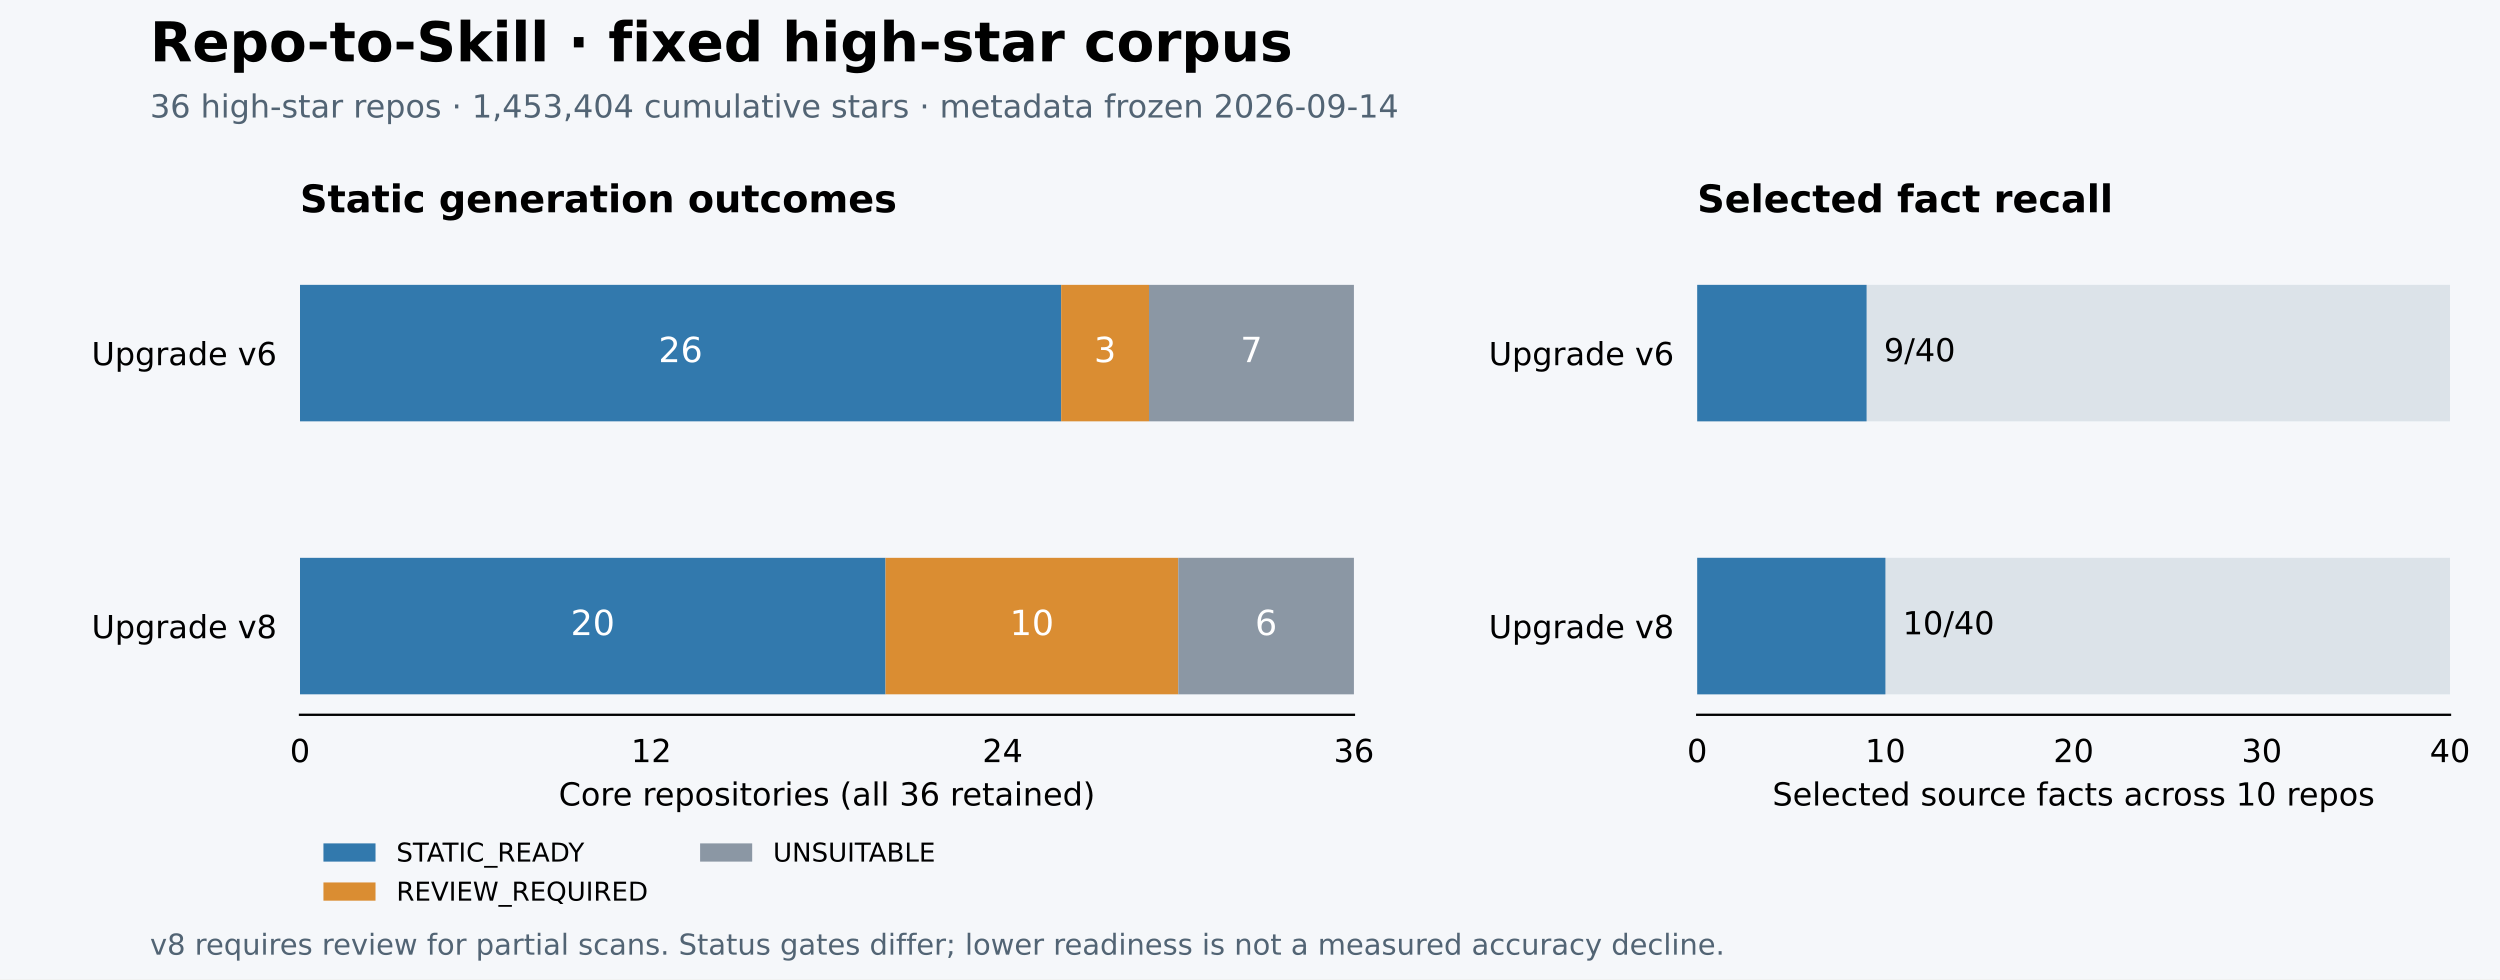
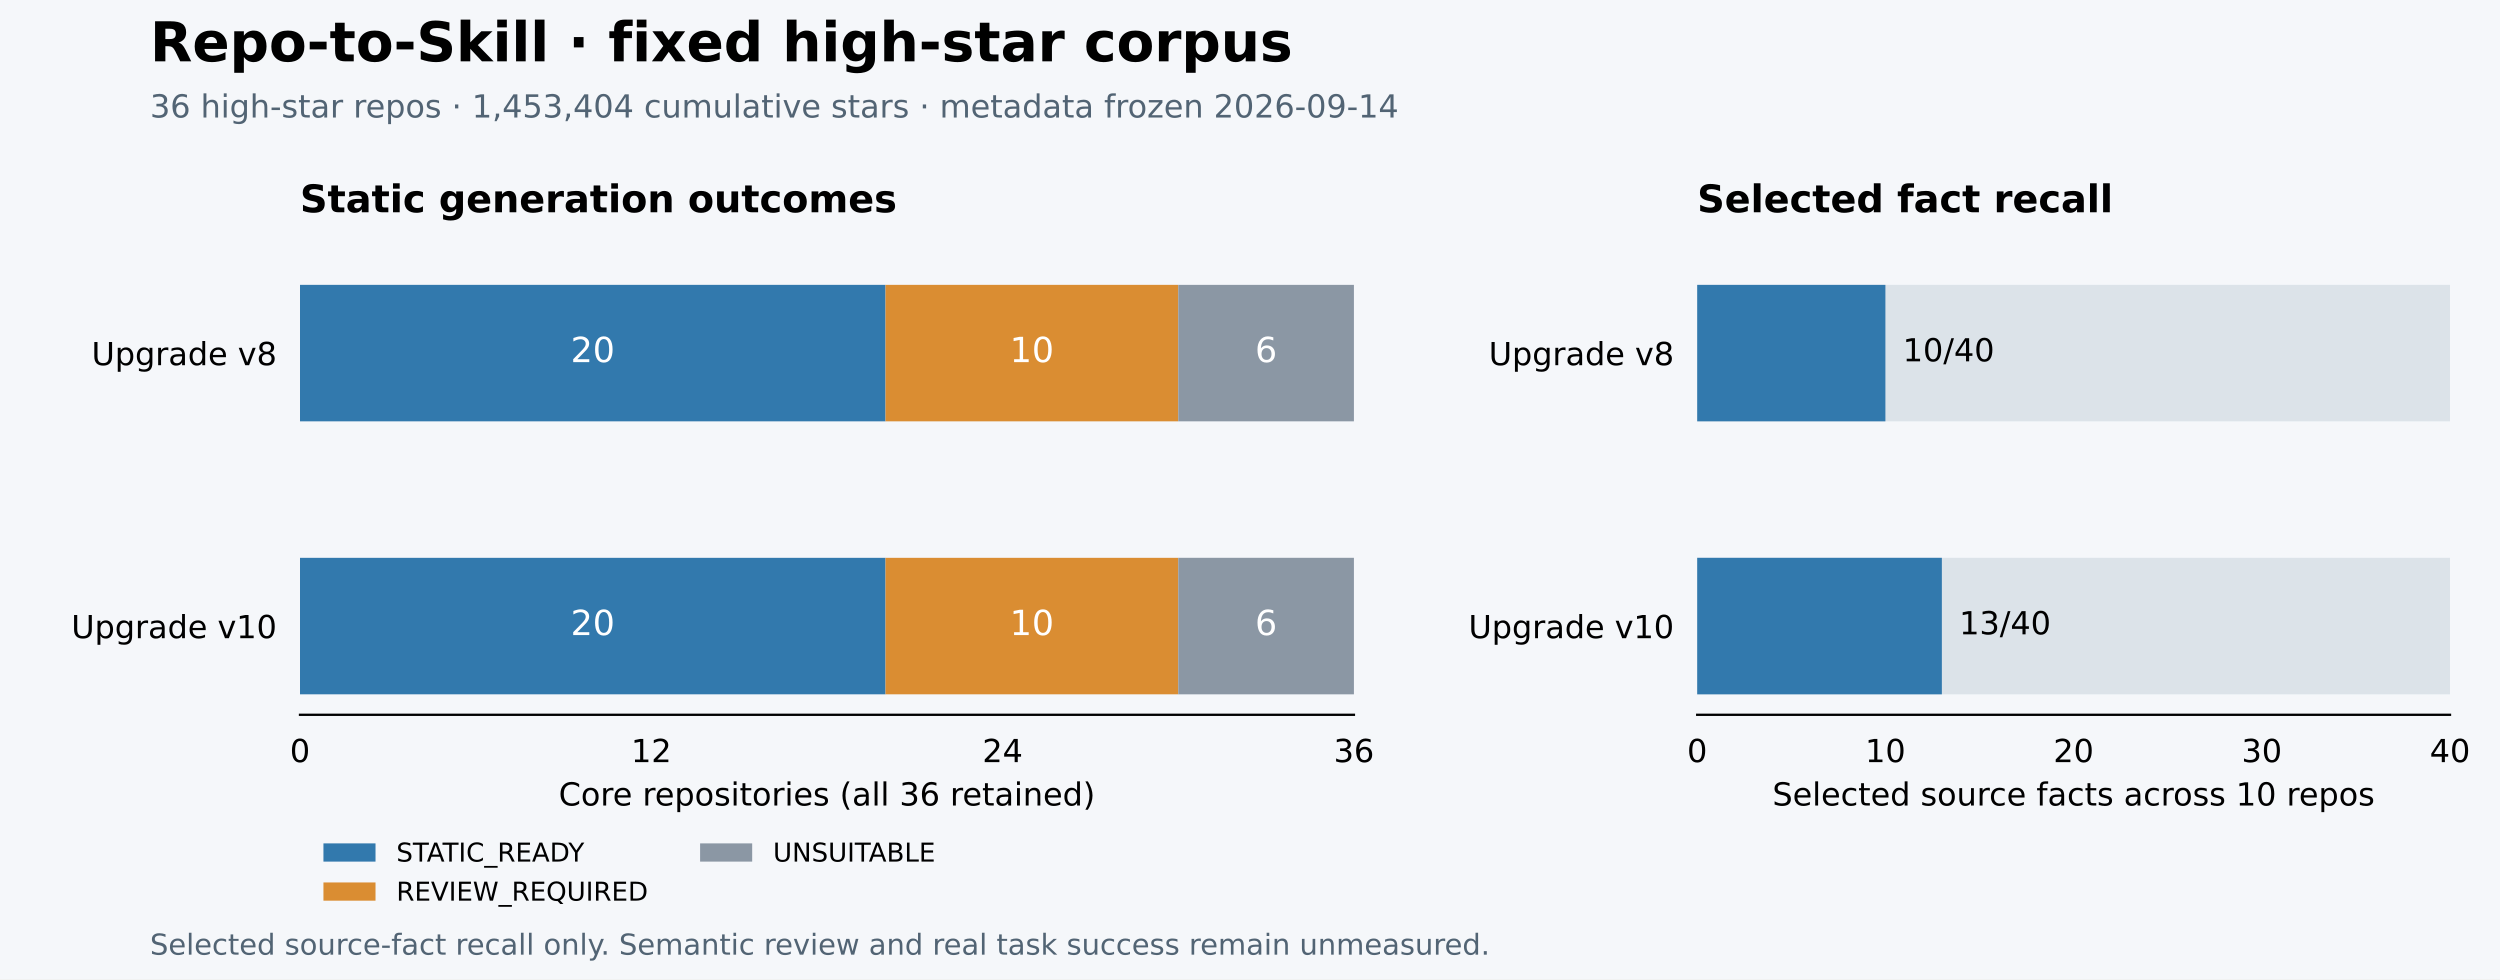
<svg xmlns="http://www.w3.org/2000/svg" width="864pt" height="338.4pt" viewBox="0 0 864 338.4" version="1.1">
  <defs>
    <style type="text/css">*{stroke-linejoin: round; stroke-linecap: butt}</style>
  </defs>
  <g id="figure_1">
    <g id="patch_1">
      <path d="M 0 338.4 L 864 338.4 L 864 0 L 0 0 z " style="fill: #f5f7fa" />
    </g>
    <g id="axes_1">
      <g id="patch_2">
        <path d="M 103.68 247.032 L 467.915 247.032 L 467.915 91.368 L 103.68 91.368 z " style="fill: #f5f7fa" />
      </g>
      <g id="patch_3">
-         <path d="M 103.68 145.615 L 366.739 145.615 L 366.739 98.444 L 103.68 98.444 z " clip-path="url(#p6d04119a1e)" style="fill: #3279ad" />
+         <path d="M 103.68 145.615 L 306.033 145.615 L 306.033 98.444 L 103.68 98.444 z " clip-path="url(#p6cfd5d10d8)" style="fill: #3279ad" />
      </g>
      <g id="patch_4">
-         <path d="M 103.68 239.956 L 306.033 239.956 L 306.033 192.785 L 103.68 192.785 z " clip-path="url(#p6d04119a1e)" style="fill: #3279ad" />
+         <path d="M 103.68 239.956 L 306.033 239.956 L 306.033 192.785 L 103.68 192.785 z " clip-path="url(#p6cfd5d10d8)" style="fill: #3279ad" />
      </g>
      <g id="patch_5">
-         <path d="M 366.739 145.615 L 397.092 145.615 L 397.092 98.444 L 366.739 98.444 z " clip-path="url(#p6d04119a1e)" style="fill: #da8d32" />
+         <path d="M 306.033 145.615 L 407.209 145.615 L 407.209 98.444 L 306.033 98.444 z " clip-path="url(#p6cfd5d10d8)" style="fill: #da8d32" />
      </g>
      <g id="patch_6">
-         <path d="M 306.033 239.956 L 407.209 239.956 L 407.209 192.785 L 306.033 192.785 z " clip-path="url(#p6d04119a1e)" style="fill: #da8d32" />
+         <path d="M 306.033 239.956 L 407.209 239.956 L 407.209 192.785 L 306.033 192.785 z " clip-path="url(#p6cfd5d10d8)" style="fill: #da8d32" />
      </g>
      <g id="patch_7">
-         <path d="M 397.092 145.615 L 467.915 145.615 L 467.915 98.444 L 397.092 98.444 z " clip-path="url(#p6d04119a1e)" style="fill: #8b97a4" />
+         <path d="M 407.209 145.615 L 467.915 145.615 L 467.915 98.444 L 407.209 98.444 z " clip-path="url(#p6cfd5d10d8)" style="fill: #8b97a4" />
      </g>
      <g id="patch_8">
-         <path d="M 407.209 239.956 L 467.915 239.956 L 467.915 192.785 L 407.209 192.785 z " clip-path="url(#p6d04119a1e)" style="fill: #8b97a4" />
+         <path d="M 407.209 239.956 L 467.915 239.956 L 467.915 192.785 L 407.209 192.785 z " clip-path="url(#p6cfd5d10d8)" style="fill: #8b97a4" />
      </g>
      <g id="matplotlib.axis_1">
        <g id="xtick_1">
          <g id="line2d_1" />
          <g id="text_1">
            <text style="font-size: 11px; font-family: 'DejaVu Sans'; text-anchor: middle" x="103.68" y="263.389" transform="rotate(-0 103.68 263.3894)">0</text>
          </g>
        </g>
        <g id="xtick_2">
          <g id="line2d_2" />
          <g id="text_2">
            <text style="font-size: 11px; font-family: 'DejaVu Sans'; text-anchor: middle" x="225.092" y="263.389" transform="rotate(-0 225.0918 263.3894)">12</text>
          </g>
        </g>
        <g id="xtick_3">
          <g id="line2d_3" />
          <g id="text_3">
            <text style="font-size: 11px; font-family: 'DejaVu Sans'; text-anchor: middle" x="346.504" y="263.389" transform="rotate(-0 346.5035 263.3894)">24</text>
          </g>
        </g>
        <g id="xtick_4">
          <g id="line2d_4" />
          <g id="text_4">
            <text style="font-size: 11px; font-family: 'DejaVu Sans'; text-anchor: middle" x="467.915" y="263.389" transform="rotate(-0 467.9153 263.3894)">36</text>
          </g>
        </g>
        <g id="text_5">
          <text style="font-size: 11px; font-family: 'DejaVu Sans'; text-anchor: middle" x="285.798" y="278.39" transform="rotate(-0 285.7976 278.3903)">Core repositories (all 36 retained)</text>
        </g>
      </g>
      <g id="matplotlib.axis_2">
        <g id="ytick_1">
          <g id="line2d_5" />
          <g id="text_6">
-             <text style="font-size: 11px; font-family: 'DejaVu Sans'; text-anchor: end" x="95.68" y="126.208" transform="rotate(-0 95.68 126.2082)">Upgrade v6</text>
+             <text style="font-size: 11px; font-family: 'DejaVu Sans'; text-anchor: end" x="95.68" y="126.208" transform="rotate(-0 95.68 126.2082)">Upgrade v8</text>
          </g>
        </g>
        <g id="ytick_2">
          <g id="line2d_6" />
          <g id="text_7">
-             <text style="font-size: 11px; font-family: 'DejaVu Sans'; text-anchor: end" x="95.68" y="220.55" transform="rotate(-0 95.68 220.55)">Upgrade v8</text>
+             <text style="font-size: 11px; font-family: 'DejaVu Sans'; text-anchor: end" x="95.68" y="220.55" transform="rotate(-0 95.68 220.55)">Upgrade v10</text>
          </g>
        </g>
      </g>
      <g id="patch_9">
        <path d="M 103.68 247.032 L 467.915 247.032 " style="fill: none; stroke: #000000; stroke-width: 0.8; stroke-linejoin: miter; stroke-linecap: square" />
      </g>
      <g id="text_8">
-         <text style="font-size: 12px; font-family: 'DejaVu Sans'; text-anchor: middle; fill: #ffffff" x="235.209" y="125.146" transform="rotate(-0 235.2094 125.1463)">26</text>
+         <text style="font-size: 12px; font-family: 'DejaVu Sans'; text-anchor: middle; fill: #ffffff" x="204.856" y="125.146" transform="rotate(-0 204.8565 125.1463)">20</text>
      </g>
      <g id="text_9">
        <text style="font-size: 12px; font-family: 'DejaVu Sans'; text-anchor: middle; fill: #ffffff" x="204.856" y="219.488" transform="rotate(-0 204.8565 219.4881)">20</text>
      </g>
      <g id="text_10">
-         <text style="font-size: 12px; font-family: 'DejaVu Sans'; text-anchor: middle; fill: #ffffff" x="381.915" y="125.146" transform="rotate(-0 381.9153 125.1463)">3</text>
+         <text style="font-size: 12px; font-family: 'DejaVu Sans'; text-anchor: middle; fill: #ffffff" x="356.621" y="125.146" transform="rotate(-0 356.6212 125.1463)">10</text>
      </g>
      <g id="text_11">
        <text style="font-size: 12px; font-family: 'DejaVu Sans'; text-anchor: middle; fill: #ffffff" x="356.621" y="219.488" transform="rotate(-0 356.6212 219.4881)">10</text>
      </g>
      <g id="text_12">
-         <text style="font-size: 12px; font-family: 'DejaVu Sans'; text-anchor: middle; fill: #ffffff" x="432.504" y="125.146" transform="rotate(-0 432.5035 125.1463)">7</text>
+         <text style="font-size: 12px; font-family: 'DejaVu Sans'; text-anchor: middle; fill: #ffffff" x="437.562" y="125.146" transform="rotate(-0 437.5624 125.1463)">6</text>
      </g>
      <g id="text_13">
        <text style="font-size: 12px; font-family: 'DejaVu Sans'; text-anchor: middle; fill: #ffffff" x="437.562" y="219.488" transform="rotate(-0 437.5624 219.4881)">6</text>
      </g>
      <g id="text_14">
        <text style="font-weight: 700; font-size: 13.2px; font-family: 'DejaVu Sans'; text-anchor: start" x="103.68" y="73.368" transform="rotate(-0 103.68 73.368)">Static generation outcomes</text>
      </g>
      <g id="legend_1">
        <g id="patch_10">
          <path d="M 111.78 297.773 L 129.78 297.773 L 129.78 291.473 L 111.78 291.473 z " style="fill: #3279ad" />
        </g>
        <g id="text_15">
          <text style="font-size: 9px; font-family: 'DejaVu Sans'; text-anchor: start" x="136.98" y="297.773" transform="rotate(-0 136.98 297.7733)">STATIC_READY</text>
        </g>
        <g id="patch_11">
          <path d="M 111.78 311.274 L 129.78 311.274 L 129.78 304.974 L 111.78 304.974 z " style="fill: #da8d32" />
        </g>
        <g id="text_16">
          <text style="font-size: 9px; font-family: 'DejaVu Sans'; text-anchor: start" x="136.98" y="311.274" transform="rotate(-0 136.98 311.274)">REVIEW_REQUIRED</text>
        </g>
        <g id="patch_12">
          <path d="M 241.955 297.773 L 259.955 297.773 L 259.955 291.473 L 241.955 291.473 z " style="fill: #8b97a4" />
        </g>
        <g id="text_17">
          <text style="font-size: 9px; font-family: 'DejaVu Sans'; text-anchor: start" x="267.155" y="297.773" transform="rotate(-0 267.1552 297.7733)">UNSUITABLE</text>
        </g>
      </g>
    </g>
    <g id="axes_2">
      <g id="patch_13">
        <path d="M 586.552 247.032 L 846.72 247.032 L 846.72 91.368 L 586.552 91.368 z " style="fill: #f5f7fa" />
      </g>
      <g id="patch_14">
-         <path d="M 586.552 145.615 L 846.72 145.615 L 846.72 98.444 L 586.552 98.444 z " clip-path="url(#pbc25a3a965)" style="fill: #dce3e9" />
+         <path d="M 586.552 145.615 L 846.72 145.615 L 846.72 98.444 L 586.552 98.444 z " clip-path="url(#pa4830e414f)" style="fill: #dce3e9" />
      </g>
      <g id="patch_15">
-         <path d="M 586.552 239.956 L 846.72 239.956 L 846.72 192.785 L 586.552 192.785 z " clip-path="url(#pbc25a3a965)" style="fill: #dce3e9" />
+         <path d="M 586.552 239.956 L 846.72 239.956 L 846.72 192.785 L 586.552 192.785 z " clip-path="url(#pa4830e414f)" style="fill: #dce3e9" />
      </g>
      <g id="patch_16">
-         <path d="M 586.552 145.615 L 645.09 145.615 L 645.09 98.444 L 586.552 98.444 z " clip-path="url(#pbc25a3a965)" style="fill: #3279ad" />
+         <path d="M 586.552 145.615 L 651.594 145.615 L 651.594 98.444 L 586.552 98.444 z " clip-path="url(#pa4830e414f)" style="fill: #3279ad" />
      </g>
      <g id="patch_17">
-         <path d="M 586.552 239.956 L 651.594 239.956 L 651.594 192.785 L 586.552 192.785 z " clip-path="url(#pbc25a3a965)" style="fill: #3279ad" />
+         <path d="M 586.552 239.956 L 671.107 239.956 L 671.107 192.785 L 586.552 192.785 z " clip-path="url(#pa4830e414f)" style="fill: #3279ad" />
      </g>
      <g id="matplotlib.axis_3">
        <g id="xtick_5">
          <g id="line2d_7" />
          <g id="text_18">
            <text style="font-size: 11px; font-family: 'DejaVu Sans'; text-anchor: middle" x="586.552" y="263.389" transform="rotate(-0 586.5519 263.3894)">0</text>
          </g>
        </g>
        <g id="xtick_6">
          <g id="line2d_8" />
          <g id="text_19">
            <text style="font-size: 11px; font-family: 'DejaVu Sans'; text-anchor: middle" x="651.594" y="263.389" transform="rotate(-0 651.5939 263.3894)">10</text>
          </g>
        </g>
        <g id="xtick_7">
          <g id="line2d_9" />
          <g id="text_20">
            <text style="font-size: 11px; font-family: 'DejaVu Sans'; text-anchor: middle" x="716.636" y="263.389" transform="rotate(-0 716.636 263.3894)">20</text>
          </g>
        </g>
        <g id="xtick_8">
          <g id="line2d_10" />
          <g id="text_21">
            <text style="font-size: 11px; font-family: 'DejaVu Sans'; text-anchor: middle" x="781.678" y="263.389" transform="rotate(-0 781.678 263.3894)">30</text>
          </g>
        </g>
        <g id="xtick_9">
          <g id="line2d_11" />
          <g id="text_22">
            <text style="font-size: 11px; font-family: 'DejaVu Sans'; text-anchor: middle" x="846.72" y="263.389" transform="rotate(-0 846.72 263.3894)">40</text>
          </g>
        </g>
        <g id="text_23">
          <text style="font-size: 11px; font-family: 'DejaVu Sans'; text-anchor: middle" x="716.636" y="278.39" transform="rotate(-0 716.636 278.3903)">Selected source facts across 10 repos</text>
        </g>
      </g>
      <g id="matplotlib.axis_4">
        <g id="ytick_3">
          <g id="line2d_12" />
          <g id="text_24">
-             <text style="font-size: 11px; font-family: 'DejaVu Sans'; text-anchor: end" x="578.552" y="126.208" transform="rotate(-0 578.5519 126.2082)">Upgrade v6</text>
+             <text style="font-size: 11px; font-family: 'DejaVu Sans'; text-anchor: end" x="578.552" y="126.208" transform="rotate(-0 578.5519 126.2082)">Upgrade v8</text>
          </g>
        </g>
        <g id="ytick_4">
          <g id="line2d_13" />
          <g id="text_25">
-             <text style="font-size: 11px; font-family: 'DejaVu Sans'; text-anchor: end" x="578.552" y="220.55" transform="rotate(-0 578.5519 220.55)">Upgrade v8</text>
+             <text style="font-size: 11px; font-family: 'DejaVu Sans'; text-anchor: end" x="578.552" y="220.55" transform="rotate(-0 578.5519 220.55)">Upgrade v10</text>
          </g>
        </g>
      </g>
      <g id="patch_18">
        <path d="M 586.552 247.032 L 846.72 247.032 " style="fill: none; stroke: #000000; stroke-width: 0.8; stroke-linejoin: miter; stroke-linecap: square" />
      </g>
      <g id="text_26">
-         <text style="font-size: 11px; font-family: 'DejaVu Sans'; text-anchor: start" x="651.09" y="124.887" transform="rotate(-0 651.0897 124.8865)">9/40</text>
+         <text style="font-size: 11px; font-family: 'DejaVu Sans'; text-anchor: start" x="657.594" y="124.887" transform="rotate(-0 657.5939 124.8865)">10/40</text>
      </g>
      <g id="text_27">
-         <text style="font-size: 11px; font-family: 'DejaVu Sans'; text-anchor: start" x="657.594" y="219.228" transform="rotate(-0 657.5939 219.2283)">10/40</text>
+         <text style="font-size: 11px; font-family: 'DejaVu Sans'; text-anchor: start" x="677.107" y="219.228" transform="rotate(-0 677.1066 219.2283)">13/40</text>
      </g>
      <g id="text_28">
        <text style="font-weight: 700; font-size: 13.2px; font-family: 'DejaVu Sans'; text-anchor: start" x="586.552" y="73.368" transform="rotate(-0 586.5519 73.368)">Selected fact recall</text>
      </g>
    </g>
    <g id="text_29">
      <text style="font-weight: 700; font-size: 19px; font-family: 'DejaVu Sans'; text-anchor: start" x="51.84" y="21.205" transform="rotate(-0 51.84 21.20503)">Repo-to-Skill · fixed high-star corpus</text>
    </g>
    <g id="text_30">
      <text style="font-size: 11px; font-family: 'DejaVu Sans'; text-anchor: start; fill: #526474" x="51.84" y="40.608" transform="rotate(-0 51.84 40.608)">36 high-star repos · 1,453,404 cumulative stars · metadata frozen 2026-09-14</text>
    </g>
    <g id="text_31">
-       <text style="font-size: 10px; font-family: 'DejaVu Sans'; text-anchor: start; fill: #526474" x="51.84" y="329.94" transform="rotate(-0 51.84 329.94)">v8 requires review for partial scans. Status gates differ; lower readiness is not a measured accuracy decline.</text>
+       <text style="font-size: 10px; font-family: 'DejaVu Sans'; text-anchor: start; fill: #526474" x="51.84" y="329.94" transform="rotate(-0 51.84 329.94)">Selected source-fact recall only. Semantic review and real task success remain unmeasured.</text>
    </g>
  </g>
  <defs>
-     <clipPath id="p6d04119a1e">
+     <clipPath id="p6cfd5d10d8">
      <rect x="103.68" y="91.368" width="364.235" height="155.664" />
    </clipPath>
-     <clipPath id="pbc25a3a965">
+     <clipPath id="pa4830e414f">
      <rect x="586.552" y="91.368" width="260.168" height="155.664" />
    </clipPath>
  </defs>
</svg>
